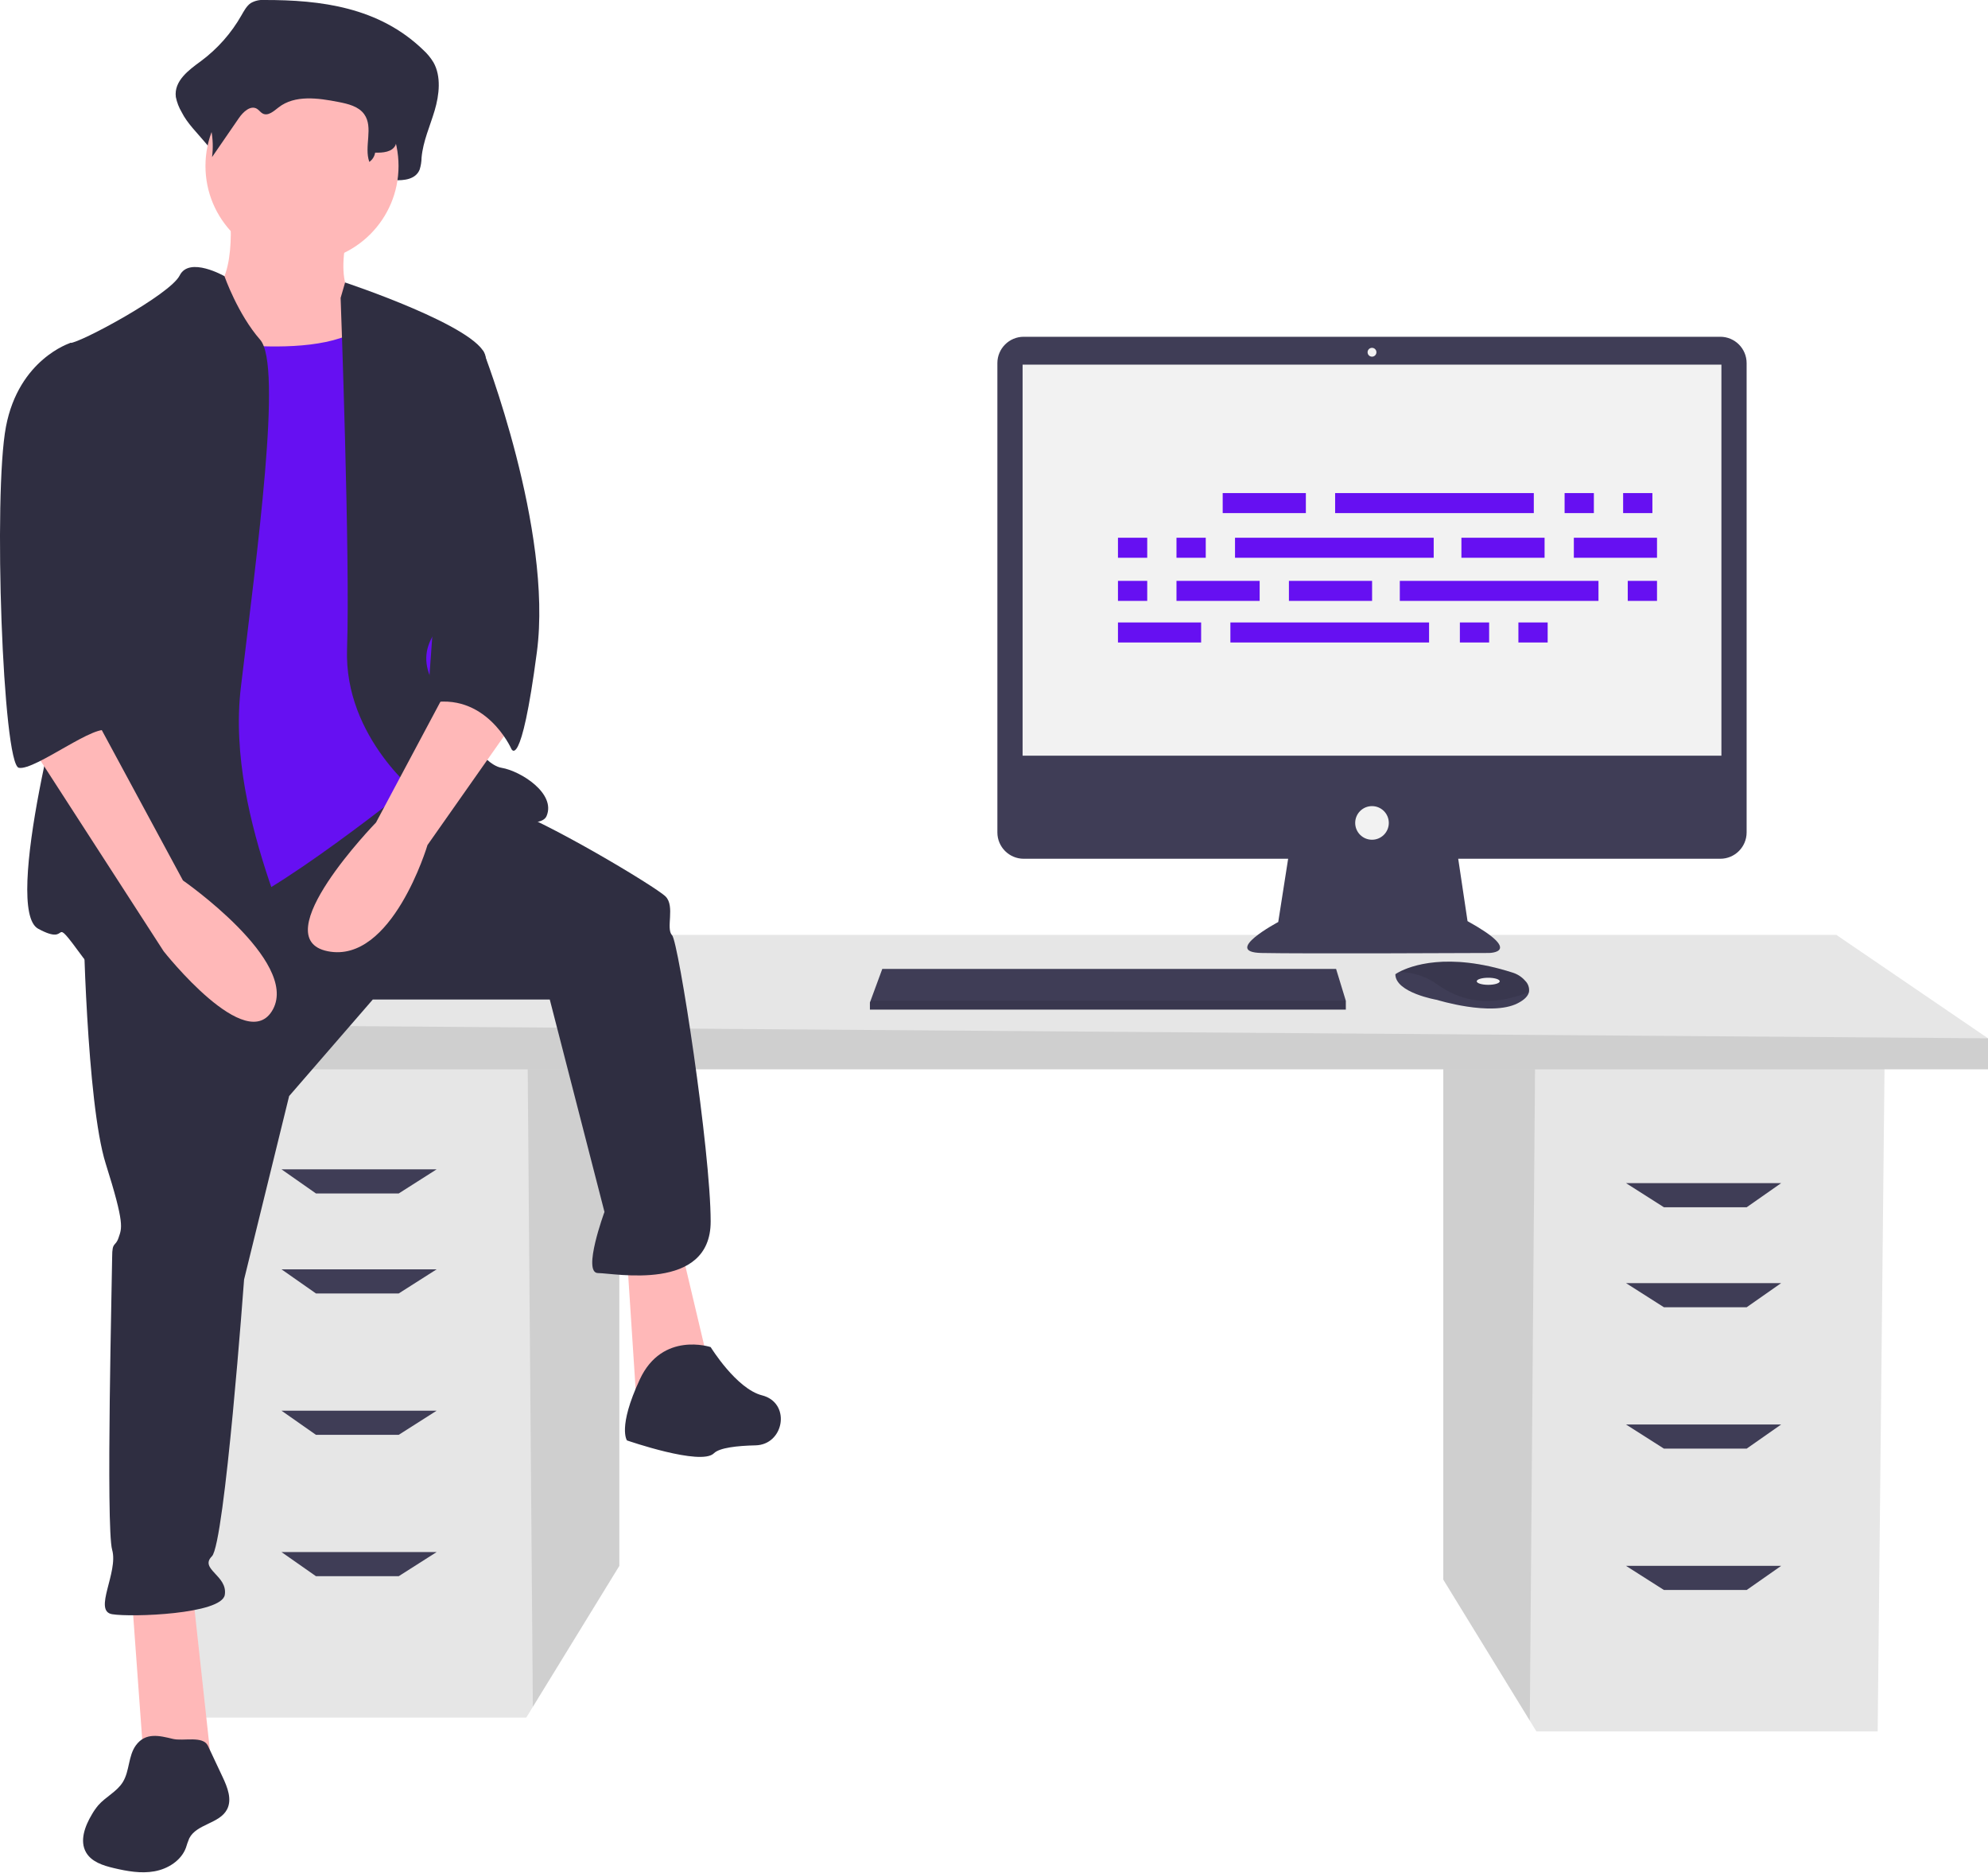
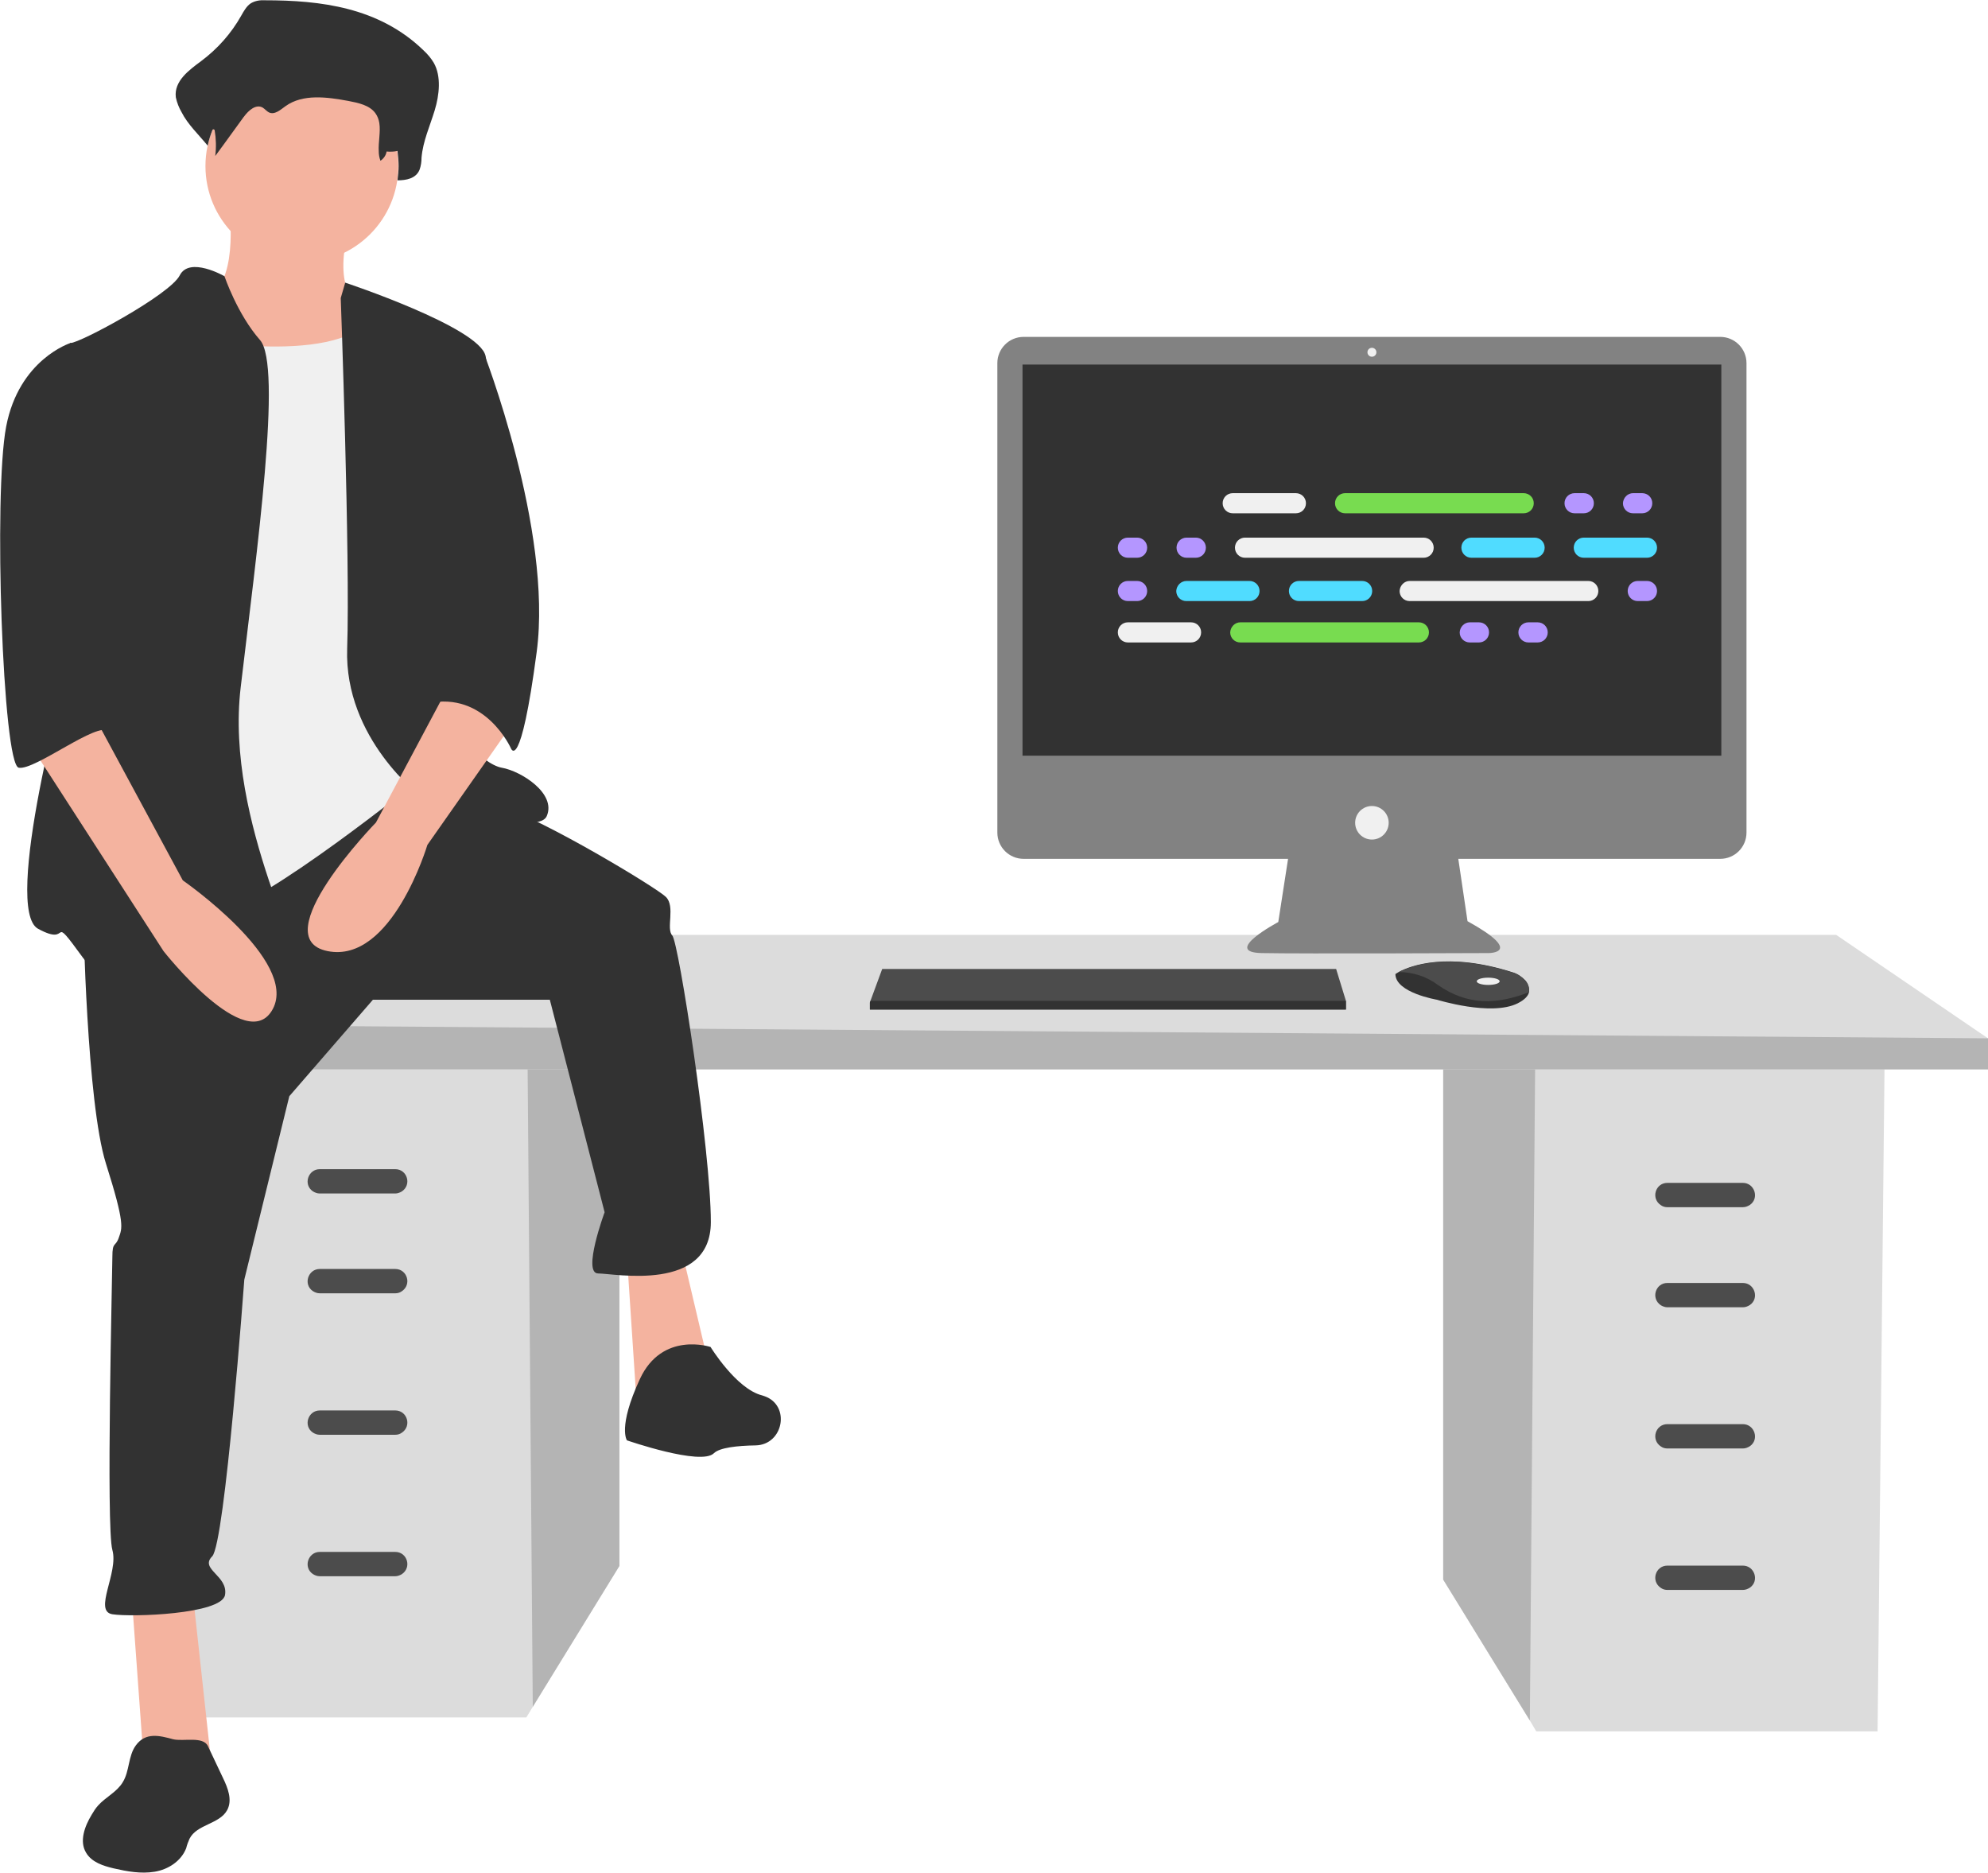
- <svg xmlns="http://www.w3.org/2000/svg" data-name="Layer 1" width="711.188" height="669.683" viewBox="0 0 711.188 669.683">
-   <polygon points="516.326 380.018 516.326 565.013 547.27 615.443 549.625 619.279 671.722 619.279 674.189 380.018 516.326 380.018" fill="#e6e6e6" />
-   <polygon points="516.326 380.018 516.326 565.013 547.27 615.443 549.169 380.018 516.326 380.018" opacity="0.1" />
-   <polygon points="221.566 375.084 221.566 560.08 190.622 610.51 188.267 614.345 66.17 614.345 63.703 375.084 221.566 375.084" fill="#e6e6e6" />
-   <polygon points="221.566 375.084 221.566 560.08 190.622 610.51 188.723 375.084 221.566 375.084" opacity="0.1" />
-   <polygon points="711.188 371.385 711.188 382.484 47.67 382.484 47.67 366.451 109.335 334.385 656.923 334.385 711.188 371.385" fill="#e6e6e6" />
-   <polygon points="711.188 371.385 711.188 382.484 47.67 382.484 47.67 366.451 711.188 371.385" opacity="0.1" />
-   <polygon points="142.635 426.883 113.035 426.883 100.702 418.25 156.201 418.25 142.635 426.883" fill="#3f3d56" />
-   <polygon points="142.635 462.649 113.035 462.649 100.702 454.016 156.201 454.016 142.635 462.649" fill="#3f3d56" />
-   <polygon points="142.635 513.215 113.035 513.215 100.702 504.581 156.201 504.581 142.635 513.215" fill="#3f3d56" />
-   <polygon points="142.635 563.78 113.035 563.78 100.702 555.147 156.201 555.147 142.635 563.78" fill="#3f3d56" />
-   <polygon points="595.257 431.816 624.857 431.816 637.19 423.183 581.691 423.183 595.257 431.816" fill="#3f3d56" />
-   <polygon points="595.257 467.582 624.857 467.582 637.19 458.949 581.691 458.949 595.257 467.582" fill="#3f3d56" />
-   <polygon points="595.257 518.148 624.857 518.148 637.19 509.515 581.691 509.515 595.257 518.148" fill="#3f3d56" />
-   <polygon points="595.257 568.713 624.857 568.713 637.19 560.08 581.691 560.08 595.257 568.713" fill="#3f3d56" />
-   <path d="M859.82,235.615H610.634a9.423,9.423,0,0,0-9.424,9.424V412.897a9.423,9.423,0,0,0,9.424,9.424h94.593l-3.544,22.626s-20.253,10.759-6.013,11.076,81.328,0,81.328,0,12.974,0-7.595-11.392l-3.334-22.31h93.75a9.423,9.423,0,0,0,9.424-9.424V245.039A9.423,9.423,0,0,0,859.82,235.615Z" transform="translate(-244.406 -115.1587)" fill="#3f3d56" />
-   <rect x="365.823" y="130.424" width="249.996" height="139.871" fill="#f2f2f2" />
-   <circle cx="490.821" cy="125.994" r="1.582" fill="#f2f2f2" />
-   <circle cx="490.821" cy="294.346" r="6.013" fill="#f2f2f2" />
-   <polygon points="481.452 357.952 481.452 361.117 311.202 361.117 311.202 358.585 311.436 357.952 315.632 346.56 477.971 346.56 481.452 357.952" fill="#3f3d56" />
-   <path d="M791.376,470.013c-.31,1.326-1.481,2.725-4.127,4.047-9.493,4.747-28.797-1.266-28.797-1.266s-14.873-2.532-14.873-9.177a11.866,11.866,0,0,1,1.304-.775c3.991-2.112,17.225-7.322,40.691.221a9.786,9.786,0,0,1,4.46,2.923A4.667,4.667,0,0,1,791.376,470.013Z" transform="translate(-244.406 -115.1587)" fill="#3f3d56" />
-   <path d="M791.376,470.013c-11.62,4.452-21.977,4.785-32.607-2.598a23.343,23.343,0,0,0-13.886-4.573c3.991-2.112,17.225-7.322,40.691.221a9.786,9.786,0,0,1,4.46,2.923A4.667,4.667,0,0,1,791.376,470.013Z" transform="translate(-244.406 -115.1587)" opacity="0.1" />
-   <ellipse cx="532.4" cy="350.99" rx="4.114" ry="1.266" fill="#f2f2f2" />
-   <polygon points="481.452 357.952 481.452 361.117 311.202 361.117 311.202 358.585 311.436 357.952 481.452 357.952" opacity="0.1" />
-   <path d="M339.068,115.159a8.554,8.554,0,0,0-4.961,1.108c-1.476,1.011-2.406,2.782-3.356,4.429a52.986,52.986,0,0,1-14.434,16.305c-4.289,3.142-9.742,7.06-9.008,12.853a17.372,17.372,0,0,0,2.091,5.426c3.957,7.987,14.754,14.159,13.692,23.273,3.931-6.581-1.327-9.835,2.604-16.416,1.872-3.134,5.124-6.672,7.951-4.704.946.659,1.568,1.841,2.553,2.419,2.351,1.38,4.853-1.258,6.934-3.126,7.177-6.443,17.383-4.755,26.314-2.747,4.216.948,8.847,2.191,11.34,6.221,3.277,5.298-3.113,11.02-4.728,17.01a3.264,3.264,0,0,0,3.503,4.062c2.68-.264,5.854-.481,6.013-1.657,3.372.12,7.503-.262,8.947-3.772a14.762,14.762,0,0,0,.693-4.293c.53-5.897,3.033-11.277,4.691-16.89s2.379-12.191-.419-17.167a19.864,19.864,0,0,0-3.666-4.456C379.94,117.67,359.063,115.136,339.068,115.159Z" transform="translate(-244.406 -115.1587)" fill="#2f2e41" />
-   <path d="M326.544,190.064s3.453,28.778-9.209,31.081,11.511,41.441,11.511,41.441l57.557,6.907-13.814-46.045s-9.209-3.453-3.453-26.476S326.544,190.064,326.544,190.064Z" transform="translate(-244.406 -115.1587)" fill="#ffb8b8" />
-   <polygon points="47.028 569.318 51.633 632.631 75.806 632.631 68.9 569.318 47.028 569.318" fill="#ffb8b8" />
-   <polygon points="224.303 449.6 227.756 502.552 254.233 491.041 243.872 447.298 224.303 449.6" fill="#ffb8b8" />
-   <path d="M274.167,442.738s1.151,66.766,8.058,88.637,5.756,23.023,4.605,26.476-2.302,1.151-2.302,6.907-2.302,96.695,0,104.753-6.907,21.872,0,23.023,39.139,0,40.29-6.907-9.209-9.209-4.605-13.814,11.511-98.998,11.511-98.998l16.116-65.615,29.93-34.534H441.082l19.569,75.975s-8.058,21.872-2.302,21.872,40.29,6.907,40.29-18.418S487.127,451.947,484.825,449.645s1.151-10.36-2.302-13.814-43.743-27.627-58.708-32.232S387.857,393.515,387.857,393.515Z" transform="translate(-244.406 -115.1587)" fill="#2f2e41" />
-   <path d="M498.639,596.991s-17.267-5.756-25.325,11.511-4.605,21.872-4.605,21.872,26.476,9.209,31.081,4.605c2.003-2.003,8.365-2.699,14.913-2.846,9.973-.224,12.626-14.333,3.207-17.619q-.421-.147-.853-.255C507.848,611.955,498.639,596.991,498.639,596.991Z" transform="translate(-244.406 -115.1587)" fill="#2f2e41" />
-   <circle cx="108.038" cy="59.365" r="34.534" fill="#ffb8b8" />
-   <path d="M307.55,235.534s56.406,11.511,70.219-6.907,19.569,51.801,19.569,51.801l6.907,73.673-10.36,40.29s-54.103,43.743-71.37,47.197-43.743,5.756-43.743,5.756,8.058-127.776,8.058-130.078S307.55,235.534,307.55,235.534Z" transform="translate(-244.406 -115.1587)" fill="#6610f2" />
-   <path d="M324.704,213.945s-12.55-7.189-16.003-.282S273.016,237.836,269.562,237.836s6.907,95.544,2.302,107.056S245.389,440.436,258.051,447.343s3.453-6.907,16.116,10.36,74.824,17.267,78.277,10.36-27.627-58.708-21.872-107.056,14.965-115.114,6.907-124.323S324.704,213.945,324.704,213.945Z" transform="translate(-244.406 -115.1587)" fill="#2f2e41" />
-   <path d="M366.258,221.72l1.603-5.518s47.895,15.878,50.198,26.238,1.151,82.882-6.907,88.637-19.569,14.965-11.511,28.778,17.267,28.778,24.174,29.93,19.569,9.209,16.116,17.267-44.894-6.907-44.894-6.907-27.627-20.72-26.476-52.952S366.258,221.72,366.258,221.72Z" transform="translate(-244.406 -115.1587)" fill="#2f2e41" />
-   <path d="M406.548,357.554l-27.627,51.801s-40.29,41.441-17.267,46.045,35.685-37.987,35.685-37.987l29.93-42.592Z" transform="translate(-244.406 -115.1587)" fill="#ffb8b8" />
-   <path d="M340.75,124.195a7.838,7.838,0,0,0-4.039.783,9.413,9.413,0,0,0-2.732,3.131,39.773,39.773,0,0,1-11.75,11.524c-3.491,2.221-7.93,4.99-7.333,9.084a11.359,11.359,0,0,0,1.702,3.835,30.163,30.163,0,0,1,3.665,18.801l9.6-13.954c1.524-2.215,4.171-4.715,6.472-3.324.77.466,1.276,1.301,2.078,1.71,1.914.975,3.95-.889,5.644-2.21,5.842-4.554,14.15-3.361,21.421-1.942,3.432.67,7.202,1.549,9.231,4.397,3.372,4.733-.149,11.572,1.819,17.04a5.023,5.023,0,0,0,2.079-3.317c2.745.085,6.107-.185,7.283-2.666a9.188,9.188,0,0,0,.564-3.034c.432-4.168,2.469-7.971,3.819-11.938s1.937-8.616-.341-12.133a14.681,14.681,0,0,0-2.984-3.149C374.022,125.97,357.027,124.178,340.75,124.195Z" transform="translate(-244.406 -115.1587)" fill="#2f2e41" />
-   <path d="M406.548,237.836l10.725,2.847s24.96,63.919,19.204,107.662-9.209,34.534-9.209,34.534-9.209-20.72-29.93-16.116Z" transform="translate(-244.406 -115.1587)" fill="#2f2e41" />
-   <path d="M293.029,739.422c-2.776,3.772-2.219,9.165-4.678,13.151-2.131,3.455-6.148,5.267-8.814,8.329a22.326,22.326,0,0,0-2.266,3.26c-2.473,4.143-4.483,9.452-2.048,13.616,1.959,3.35,6.078,4.66,9.855,5.552,4.774,1.128,9.734,2.031,14.564,1.169s9.549-3.819,11.271-8.412a32.5,32.5,0,0,1,1.205-3.401c2.617-5.153,10.827-5.209,13.506-10.33,1.875-3.584.151-7.916-1.571-11.576l-5.261-11.177c-1.746-3.709-8.824-1.576-12.513-2.465C301.465,735.978,296.491,734.701,293.029,739.422Z" transform="translate(-244.406 -115.1587)" fill="#2f2e41" />
-   <path d="M254.598,380.577l48.348,74.824s29.93,37.987,39.139,20.72-32.232-46.045-32.232-46.045L278.772,372.519Z" transform="translate(-244.406 -115.1587)" fill="#ffb8b8" />
-   <path d="M278.772,240.138,269.562,237.836s-18.418,5.756-23.023,29.93-1.151,120.869,4.605,122.02,28.427-16.837,32.056-13.023-7.882-15.756-4.429-26.116S278.772,240.138,278.772,240.138Z" transform="translate(-244.406 -115.1587)" fill="#2f2e41" />
-   <g id="f3c2397c-d780-4cc6-97d8-1503d8277a2c" data-name="Group 13">
-     <rect id="ad41612f-86f7-46b2-a964-3a5da7bcf3cf" data-name="Rectangle 55" x="437.407" y="176.363" width="29.752" height="7.163" fill="#6610f2" />
-     <rect id="b9a0b375-cc2a-4c59-8850-661af54e4f62" data-name="Rectangle 56" x="559.722" y="176.363" width="10.468" height="7.163" fill="#6610f2" />
-     <rect id="e174c2ab-9bc5-41ec-b37c-b06fbf8a9878" data-name="Rectangle 57" x="580.659" y="176.363" width="10.468" height="7.163" fill="#6610f2" />
-     <rect id="ba2479ac-4c7d-43b4-a028-73b1e20e4002" data-name="Rectangle 58" x="477.628" y="176.363" width="71.075" height="7.163" fill="#6610f2" />
-     <rect id="ac60ef86-00f2-480b-8171-28b6fdfc1958" data-name="Rectangle 59" x="399.941" y="222.644" width="29.752" height="7.163" fill="#6610f2" />
-     <rect id="b3d8298d-cd65-487a-8b19-4cee946356e7" data-name="Rectangle 60" x="522.256" y="222.644" width="10.468" height="7.163" fill="#6610f2" />
-     <rect id="ed27f15f-f0c4-4569-8330-a6688f8e356c" data-name="Rectangle 61" x="543.193" y="222.644" width="10.468" height="7.163" fill="#6610f2" />
-     <rect id="f685c005-adaf-4d60-acda-005b037d82a6" data-name="Rectangle 62" x="440.162" y="222.644" width="71.075" height="7.163" fill="#6610f2" />
-     <rect id="eca7c7fc-83f8-48ca-a588-6606db47af3f" data-name="Rectangle 63" x="522.807" y="192.341" width="29.752" height="7.163" fill="#6610f2" />
-     <rect id="a71b5b2f-f8b9-481d-a301-5e3357e5fe42" data-name="Rectangle 64" x="563.028" y="192.341" width="29.752" height="7.163" fill="#6610f2" />
-     <rect id="abb3a25a-f854-41fc-8391-e6ad9fbe2417" data-name="Rectangle 66" x="399.941" y="192.341" width="10.468" height="7.163" fill="#6610f2" />
-     <rect id="add2b425-b775-4eb5-9c25-8c4c14f957c9" data-name="Rectangle 67" x="420.878" y="192.341" width="10.468" height="7.163" fill="#6610f2" />
-     <rect id="b7159612-3b84-4b0b-a885-612eaab04c06" data-name="Rectangle 68" x="441.815" y="192.341" width="71.075" height="7.163" fill="#6610f2" />
-     <rect id="edfc7301-4de5-47dc-80e2-1ae2da982d6d" data-name="Rectangle 69" x="461.099" y="207.768" width="29.752" height="7.163" fill="#6610f2" />
-     <rect id="e1009f91-6275-4375-80fa-0d778e331fdc" data-name="Rectangle 70" x="420.878" y="207.768" width="29.752" height="7.163" fill="#6610f2" />
-     <rect id="a060fb9f-1f1a-4862-9a69-16dd49199e18" data-name="Rectangle 71" x="399.941" y="207.768" width="10.468" height="7.163" fill="#6610f2" />
-     <rect id="b6754d5f-104f-449c-b9a9-cf9ac82bf5fe" data-name="Rectangle 73" x="582.312" y="207.768" width="10.468" height="7.163" fill="#6610f2" />
-     <rect id="e6ed1ccd-2cfd-450f-a339-07df3a1ee6bb" data-name="Rectangle 74" x="500.768" y="207.768" width="71.075" height="7.163" fill="#6610f2" />
+ <svg xmlns="http://www.w3.org/2000/svg" version="1.1" id="Layer_1" x="0px" y="0px" viewBox="0 0 711.2 669.7" style="enable-background:new 0 0 711.2 669.7;" xml:space="preserve">
+   <style type="text/css">
+ 	.st0{fill:#DCDCDC;}
+ 	.st1{fill:#B4B4B4;}
+ 	.st2{fill:#4C4C4C;}
+ 	.st3{fill:#323232;}
+ 	.st4{fill:#F0F0F0;}
+ 	.st5{fill:#828282;}
+ 	.st6{fill:#B496FF;}
+ 	.st7{fill:#78DC50;}
+ 	.st8{fill:#50DCFF;}
+ 	.st9{fill:#F4B39F;}
+ </style>
+   <g>
+     <g>
+       <polygon class="st0" points="516.3,380 516.3,565 547.3,615.4 549.6,619.3 671.7,619.3 674.2,380   " />
+       <polygon class="st1" points="516.3,380 516.3,565 547.3,615.4 549.2,380   " />
+       <polygon class="st0" points="221.6,375.1 221.6,560.1 190.6,610.5 188.3,614.3 66.2,614.3 63.7,375.1   " />
+       <polygon class="st1" points="221.6,375.1 221.6,560.1 190.6,610.5 188.7,375.1   " />
+       <polygon class="st0" points="711.2,371.4 711.2,382.5 47.7,382.5 47.7,366.5 109.3,334.4 656.9,334.4   " />
+       <polygon class="st1" points="711.2,371.4 711.2,382.5 47.7,382.5 47.7,366.5   " />
+       <path class="st2" d="M141.4,426.9h-27c-0.9,0-1.7-0.3-2.5-0.8h0c-3.5-2.4-1.7-7.9,2.5-7.9h27c4.3,0,6,5.6,2.3,8l0,0    C143,426.6,142.2,426.9,141.4,426.9z" />
+       <path class="st2" d="M141.4,462.6h-27c-0.9,0-1.7-0.3-2.5-0.8h0c-3.5-2.4-1.7-7.9,2.5-7.9h27c4.3,0,6,5.6,2.3,8l0,0    C143,462.4,142.2,462.6,141.4,462.6z" />
+       <path class="st2" d="M141.4,513.2h-27c-0.9,0-1.7-0.3-2.5-0.8l0,0c-3.5-2.4-1.7-7.9,2.5-7.9h27c4.3,0,6,5.6,2.3,8l0,0    C143,513,142.2,513.2,141.4,513.2z" />
+       <path class="st2" d="M141.4,563.8h-27c-0.9,0-1.7-0.3-2.5-0.8l0,0c-3.5-2.4-1.7-7.9,2.5-7.9h27c4.3,0,6,5.6,2.3,8l0,0    C143,563.5,142.2,563.8,141.4,563.8z" />
+       <path class="st2" d="M596.5,431.8h27c0.9,0,1.7-0.3,2.5-0.8l0,0c3.5-2.4,1.7-7.9-2.5-7.9h-27c-4.3,0-6,5.6-2.3,8l0,0    C594.9,431.6,595.7,431.8,596.5,431.8z" />
+       <path class="st2" d="M596.5,467.6h27c0.9,0,1.7-0.3,2.5-0.8l0,0c3.5-2.4,1.7-7.9-2.5-7.9h-27c-4.3,0-6,5.6-2.3,8l0,0    C594.9,467.3,595.7,467.6,596.5,467.6z" />
+       <path class="st2" d="M596.5,518.1h27c0.9,0,1.7-0.3,2.5-0.8l0,0c3.5-2.4,1.7-7.9-2.5-7.9h-27c-4.3,0-6,5.6-2.3,8l0,0    C594.9,517.9,595.7,518.1,596.5,518.1z" />
+       <path class="st2" d="M596.5,568.7h27c0.9,0,1.7-0.3,2.5-0.8l0,0c3.5-2.4,1.7-7.9-2.5-7.9h-27c-4.3,0-6,5.6-2.3,8l0,0    C594.9,568.5,595.7,568.7,596.5,568.7z" />
+     </g>
+     <g>
+       <g>
+         <g>
+           <path class="st3" d="M547,354.9c-0.3,1.3-1.5,2.7-4.1,4c-9.5,4.7-28.8-1.3-28.8-1.3s-14.9-2.5-14.9-9.2c0.4-0.3,0.9-0.5,1.3-0.8      c4-2.1,17.2-7.3,40.7,0.2c1.7,0.5,3.3,1.6,4.5,2.9C546.7,351.9,547.2,353.4,547,354.9z" />
+           <path class="st2" d="M547,354.9c-11.6,4.5-22,4.8-32.6-2.6c-4-3-8.9-4.6-13.9-4.6c4-2.1,17.2-7.3,40.7,0.2      c1.7,0.5,3.3,1.6,4.5,2.9C546.7,351.9,547.2,353.4,547,354.9z" />
+           <ellipse class="st4" cx="532.4" cy="351" rx="4.1" ry="1.3" />
+         </g>
+         <g>
+           <polygon class="st2" points="481.5,358 481.5,361.1 311.2,361.1 311.2,358.6 311.4,358 315.6,346.6 478,346.6     " />
+           <polygon class="st3" points="481.5,358 481.5,361.1 311.2,361.1 311.2,358.6 311.4,358     " />
+         </g>
+       </g>
+       <g>
+         <path class="st5" d="M615.4,120.5H366.2c-5.2,0-9.4,4.2-9.4,9.4c0,0,0,0,0,0v167.9c0,5.2,4.2,9.4,9.4,9.4c0,0,0,0,0,0h94.6     l-3.5,22.6c0,0-20.3,10.8-6,11.1s81.3,0,81.3,0s13,0-7.6-11.4l-3.3-22.3h93.7c5.2,0,9.4-4.2,9.4-9.4c0,0,0,0,0,0V129.9     C624.8,124.7,620.6,120.5,615.4,120.5C615.4,120.5,615.4,120.5,615.4,120.5z" />
+         <rect x="365.8" y="130.4" class="st3" width="250" height="139.9" />
+         <circle class="st4" cx="490.8" cy="126" r="1.6" />
+         <circle class="st4" cx="490.8" cy="294.3" r="6" />
+         <g id="f3c2397c-d780-4cc6-97d8-1503d8277a2c">
+           <path id="ad41612f-86f7-46b2-a964-3a5da7bcf3cf" class="st4" d="M441,176.4h22.6c2,0,3.6,1.6,3.6,3.6l0,0c0,2-1.6,3.6-3.6,3.6      H441c-2,0-3.6-1.6-3.6-3.6l0,0C437.4,178,439,176.4,441,176.4z" />
+           <path id="b9a0b375-cc2a-4c59-8850-661af54e4f62" class="st6" d="M563.3,176.4h3.3c2,0,3.6,1.6,3.6,3.6l0,0c0,2-1.6,3.6-3.6,3.6      h-3.3c-2,0-3.6-1.6-3.6-3.6l0,0C559.7,178,561.3,176.4,563.3,176.4z" />
+           <path id="e174c2ab-9bc5-41ec-b37c-b06fbf8a9878" class="st6" d="M584.2,176.4h3.3c2,0,3.6,1.6,3.6,3.6l0,0c0,2-1.6,3.6-3.6,3.6      h-3.3c-2,0-3.6-1.6-3.6-3.6l0,0C580.7,178,582.3,176.4,584.2,176.4z" />
+           <path id="ba2479ac-4c7d-43b4-a028-73b1e20e4002" class="st7" d="M481.2,176.4h63.9c2,0,3.6,1.6,3.6,3.6l0,0c0,2-1.6,3.6-3.6,3.6      h-63.9c-2,0-3.6-1.6-3.6-3.6l0,0C477.6,178,479.2,176.4,481.2,176.4z" />
+           <path id="ac60ef86-00f2-480b-8171-28b6fdfc1958" class="st4" d="M403.5,222.6h22.6c2,0,3.6,1.6,3.6,3.6l0,0c0,2-1.6,3.6-3.6,3.6      h-22.6c-2,0-3.6-1.6-3.6-3.6l0,0C399.9,224.2,401.5,222.6,403.5,222.6z" />
+           <path id="b3d8298d-cd65-487a-8b19-4cee946356e7" class="st6" d="M525.8,222.6h3.3c2,0,3.6,1.6,3.6,3.6l0,0c0,2-1.6,3.6-3.6,3.6      h-3.3c-2,0-3.6-1.6-3.6-3.6l0,0C522.3,224.2,523.9,222.6,525.8,222.6z" />
+           <path id="ed27f15f-f0c4-4569-8330-a6688f8e356c" class="st6" d="M546.8,222.6h3.3c2,0,3.6,1.6,3.6,3.6l0,0c0,2-1.6,3.6-3.6,3.6      h-3.3c-2,0-3.6-1.6-3.6-3.6l0,0C543.2,224.2,544.8,222.6,546.8,222.6z" />
+           <path id="f685c005-adaf-4d60-acda-005b037d82a6" class="st7" d="M443.7,222.6h63.9c2,0,3.6,1.6,3.6,3.6l0,0c0,2-1.6,3.6-3.6,3.6      h-63.9c-2,0-3.6-1.6-3.6-3.6l0,0C440.2,224.2,441.8,222.6,443.7,222.6z" />
+           <path id="eca7c7fc-83f8-48ca-a588-6606db47af3f" class="st8" d="M526.4,192.3H549c2,0,3.6,1.6,3.6,3.6l0,0c0,2-1.6,3.6-3.6,3.6      h-22.6c-2,0-3.6-1.6-3.6-3.6l0,0C522.8,193.9,524.4,192.3,526.4,192.3z" />
+           <path id="a71b5b2f-f8b9-481d-a301-5e3357e5fe42" class="st8" d="M566.6,192.3h22.6c2,0,3.6,1.6,3.6,3.6l0,0c0,2-1.6,3.6-3.6,3.6      h-22.6c-2,0-3.6-1.6-3.6-3.6l0,0C563,193.9,564.6,192.3,566.6,192.3z" />
+           <path id="abb3a25a-f854-41fc-8391-e6ad9fbe2417" class="st6" d="M403.5,192.3h3.3c2,0,3.6,1.6,3.6,3.6l0,0c0,2-1.6,3.6-3.6,3.6      h-3.3c-2,0-3.6-1.6-3.6-3.6l0,0C399.9,193.9,401.5,192.3,403.5,192.3z" />
+           <path id="add2b425-b775-4eb5-9c25-8c4c14f957c9" class="st6" d="M424.5,192.3h3.3c2,0,3.6,1.6,3.6,3.6l0,0c0,2-1.6,3.6-3.6,3.6      h-3.3c-2,0-3.6-1.6-3.6-3.6l0,0C420.9,193.9,422.5,192.3,424.5,192.3z" />
+           <path id="b7159612-3b84-4b0b-a885-612eaab04c06" class="st4" d="M445.4,192.3h63.9c2,0,3.6,1.6,3.6,3.6l0,0c0,2-1.6,3.6-3.6,3.6      h-63.9c-2,0-3.6-1.6-3.6-3.6l0,0C441.8,193.9,443.4,192.3,445.4,192.3z" />
+           <path id="edfc7301-4de5-47dc-80e2-1ae2da982d6d" class="st8" d="M464.7,207.8h22.6c2,0,3.6,1.6,3.6,3.6l0,0c0,2-1.6,3.6-3.6,3.6      h-22.6c-2,0-3.6-1.6-3.6-3.6l0,0C461.1,209.4,462.7,207.8,464.7,207.8z" />
+           <path id="e1009f91-6275-4375-80fa-0d778e331fdc" class="st8" d="M424.5,207.8H447c2,0,3.6,1.6,3.6,3.6l0,0c0,2-1.6,3.6-3.6,3.6      h-22.6c-2,0-3.6-1.6-3.6-3.6l0,0C420.9,209.4,422.5,207.8,424.5,207.8z" />
+           <path id="a060fb9f-1f1a-4862-9a69-16dd49199e18" class="st6" d="M403.5,207.8h3.3c2,0,3.6,1.6,3.6,3.6l0,0c0,2-1.6,3.6-3.6,3.6      h-3.3c-2,0-3.6-1.6-3.6-3.6l0,0C399.9,209.4,401.5,207.8,403.5,207.8z" />
+           <path id="b6754d5f-104f-449c-b9a9-cf9ac82bf5fe" class="st6" d="M585.9,207.8h3.3c2,0,3.6,1.6,3.6,3.6l0,0c0,2-1.6,3.6-3.6,3.6      h-3.3c-2,0-3.6-1.6-3.6-3.6l0,0C582.3,209.4,583.9,207.8,585.9,207.8z" />
+           <path id="e6ed1ccd-2cfd-450f-a339-07df3a1ee6bb" class="st4" d="M504.3,207.8h63.9c2,0,3.6,1.6,3.6,3.6l0,0c0,2-1.6,3.6-3.6,3.6      h-63.9c-2,0-3.6-1.6-3.6-3.6l0,0C500.8,209.4,502.4,207.8,504.3,207.8z" />
+         </g>
+       </g>
+     </g>
+     <g>
+       <path class="st9" d="M82.1,74.9c0,0,3.5,28.8-9.2,31.1s11.5,41.4,11.5,41.4l57.6,6.9l-13.8-46c0,0-9.2-3.5-3.5-26.5    S82.1,74.9,82.1,74.9z" />
+       <polygon class="st9" points="47,569.3 51.6,632.6 75.8,632.6 68.9,569.3   " />
+       <polygon class="st9" points="224.3,449.6 227.8,502.6 254.2,491 243.9,447.3   " />
+       <path class="st3" d="M29.8,327.6c0,0,1.2,66.8,8.1,88.6s5.8,23,4.6,26.5s-2.3,1.2-2.3,6.9s-2.3,96.7,0,104.8s-6.9,21.9,0,23    s39.1,0,40.3-6.9c1.2-6.9-9.2-9.2-4.6-13.8c4.6-4.6,11.5-99,11.5-99l16.1-65.6l29.9-34.5h63.3l19.6,76c0,0-8.1,21.9-2.3,21.9    s40.3,6.9,40.3-18.4s-11.5-100.1-13.8-102.5s1.2-10.4-2.3-13.8s-43.7-27.6-58.7-32.2s-36-10.1-36-10.1L29.8,327.6z" />
+       <path class="st3" d="M254.2,481.8c0,0-17.3-5.8-25.3,11.5s-4.6,21.9-4.6,21.9s26.5,9.2,31.1,4.6c2-2,8.4-2.7,14.9-2.8    c10-0.2,12.6-14.3,3.2-17.6c-0.3-0.1-0.6-0.2-0.9-0.3C263.4,496.8,254.2,481.8,254.2,481.8z" />
+       <path class="st4" d="M63.1,120.4c0,0,56.4,11.5,70.2-6.9s19.6,51.8,19.6,51.8l6.9,73.7l-10.4,40.3c0,0-54.1,43.7-71.4,47.2    s-43.7,5.8-43.7,5.8s8.1-127.8,8.1-130.1S63.1,120.4,63.1,120.4z" />
+       <path class="st3" d="M80.3,98.8c0,0-12.5-7.2-16-0.3s-35.7,24.2-39.1,24.2s6.9,95.5,2.3,107.1S1,325.3,13.6,332.2    s3.5-6.9,16.1,10.4s74.8,17.3,78.3,10.4s-27.6-58.7-21.9-107.1s15-115.1,6.9-124.3S80.3,98.8,80.3,98.8z" />
+       <path class="st3" d="M121.9,106.6l1.6-5.5c0,0,47.9,15.9,50.2,26.2s1.2,82.9-6.9,88.6s-13.7,11.2-10.6,28.5    c2.7,15.2,16.4,29,23.3,30.2s19.6,9.2,16.1,17.3s-44.9-6.9-44.9-6.9s-27.6-20.7-26.5-53S121.9,106.6,121.9,106.6z" />
+       <path class="st9" d="M162.1,242.4l-27.6,51.8c0,0-40.3,41.4-17.3,46s35.7-38,35.7-38l29.9-42.6L162.1,242.4z" />
+       <path class="st3" d="M162.1,122.7l10.7,2.8c0,0,25,63.9,19.2,107.7s-9.2,34.5-9.2,34.5s-9.2-20.7-29.9-16.1L162.1,122.7z" />
+       <path class="st3" d="M48.6,624.3c-2.8,3.8-2.2,9.2-4.7,13.2c-2.1,3.5-6.1,5.3-8.8,8.3c-0.9,1-1.6,2.1-2.3,3.3    c-2.5,4.1-4.5,9.5-2,13.6c2,3.4,6.1,4.7,9.9,5.6c4.8,1.1,9.7,2,14.6,1.2s9.5-3.8,11.3-8.4c0.3-1.2,0.7-2.3,1.2-3.4    c2.6-5.2,10.8-5.2,13.5-10.3c1.9-3.6,0.2-7.9-1.6-11.6l-5.3-11.2c-1.7-3.7-8.8-1.6-12.5-2.5C57.1,620.8,52.1,619.5,48.6,624.3z" />
+       <path class="st9" d="M10.2,265.4l48.3,74.8c0,0,29.9,38,39.1,20.7s-32.2-46-32.2-46l-31.1-57.6L10.2,265.4z" />
+       <path class="st3" d="M34.4,125l-9.2-2.3c0,0-18.4,5.8-23,29.9S1,273.5,6.7,274.6s28.4-16.8,32.1-13s-7.9-15.8-4.4-26.1    S34.4,125,34.4,125z" />
+       <circle class="st9" cx="108" cy="59.4" r="34.5" />
+       <path class="st3" d="M155.5,39.5c-1.7,5.6-4.2,11-4.7,16.9c0,1.5-0.2,2.9-0.7,4.3c-1.3,3.2-4.8,3.8-7.9,3.8    c0.2-1.7,0.4-3.4,0.4-5.1c0-1.8-0.2-3.7-0.4-5.4c-1.3,0.3-2.7,0.3-3.9,0.2c-0.2,1.3-1,2.5-2.2,3.3c-0.4-1.1-0.6-2.2-0.6-3.3    c-0.2-3.4,0.7-7,0.2-10.2c-0.2-1.2-0.6-2.4-1.4-3.5c-2.1-2.9-6.1-3.7-9.7-4.4c-7.6-1.4-16.3-2.6-22.5,1.9    c-1.8,1.3-3.9,3.2-5.9,2.2c-0.8-0.4-1.4-1.2-2.2-1.7c-2.4-1.4-5.1,1-6.7,3.2c0,0,0,0.1-0.1,0.1L79.8,52L77,55.8    c0.4-3.1,0.3-6.2-0.2-9.2c-0.1-0.4-0.6-0.5-0.8-0.1c-0.7,1.8-1.3,3.6-1.7,5.6c-3.2-3.9-7.2-7.7-9.3-11.9c-1-1.7-1.7-3.5-2.1-5.4    c-0.7-5.8,4.7-9.7,9-12.9c5.9-4.4,10.8-9.9,14.4-16.3c0.9-1.6,1.9-3.4,3.4-4.4c1.5-0.9,3.2-1.2,5-1.1c20,0,40.9,2.5,56.8,17.9    c1.4,1.3,2.7,2.8,3.7,4.5C157.9,27.3,157.2,33.9,155.5,39.5z" />
+     </g>
  </g>
</svg>
